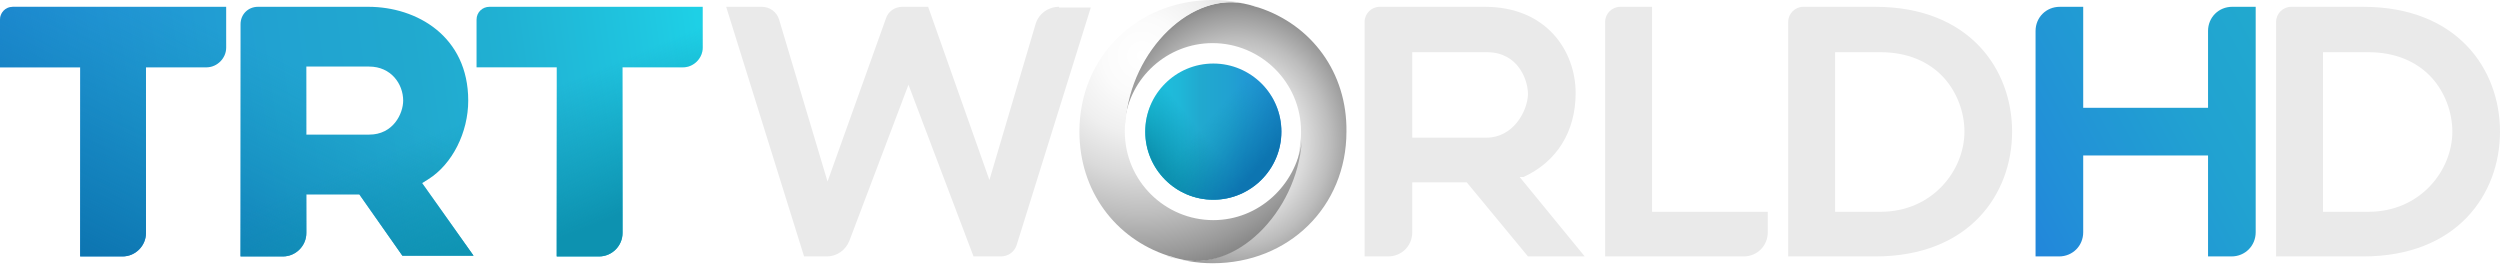
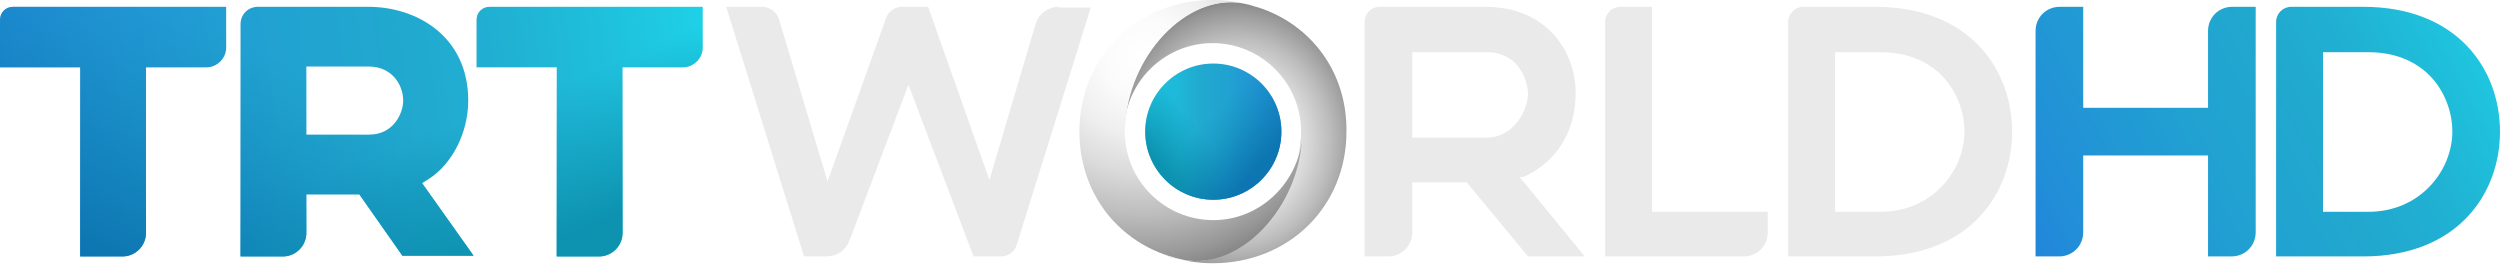
<svg xmlns="http://www.w3.org/2000/svg" xmlns:xlink="http://www.w3.org/1999/xlink" id="Layer_1" width="352.53" height="37.12" version="1.1" viewBox="0 0 330.5 34.8" xml:space="preserve">
  <defs id="defs205">
    <linearGradient id="linearGradient946" x1="330.5" x2="269.1" y1=".515" y2="33.9" gradientUnits="userSpaceOnUse" xlink:href="#SVGID_8_" />
    <linearGradient id="linearGradient948" x1="93.857" x2="3.09" y1="14.335" y2="27.192" gradientUnits="userSpaceOnUse" xlink:href="#SVGID_8_" />
  </defs>
-   <style id="style3" type="text/css">
- 	.st0{fill:#EAEAEA;}
- 	.st1{fill:url(#SVGID_1_);}
- 	.st2{fill:url(#SVGID_2_);}
- 	.st3{fill:url(#SVGID_3_);}
- 	.st4{fill:url(#SVGID_4_);}
- 	.st5{fill:url(#SVGID_5_);}
- 	.st6{fill:url(#SVGID_6_);}
- 	.st7{fill:url(#SVGID_7_);}
- 	.st8{fill:url(#SVGID_8_);}
- 	.st9{fill:url(#SVGID_9_);}
- 	.st10{fill:url(#SVGID_10_);}
- 	.st11{fill:url(#SVGID_11_);}
- 	.st12{fill:url(#SVGID_12_);}
- 	.st13{fill:url(#SVGID_13_);}
- 	.st14{fill:url(#SVGID_14_);}
- </style>
  <path id="path9" class="st0" d="m140 0.9c-1.4 0-2.7 0.9-3.1 2.3l-6.1 20.6-8.1-22.9h-3.4c-1 0-1.9 0.6-2.2 1.6l-7.7 21.5-6.4-21.4c-0.3-1-1.2-1.7-2.3-1.7h-4.7l10.3 33h3c1.3 0 2.5-0.8 3-2.1l7.8-20.6 8.6 22.7h3.6c1 0 1.8-0.6 2.1-1.5l9.8-31.4h-4.2z" fill="#eaeaea" />
  <path id="path11" class="st0" d="m218.5 0.9h-4.3c-1.1 0-2 0.9-2 2v31h18.3c1.8 0 3.2-1.4 3.2-3.2v-2.7h-15.3v-27.1z" fill="#eaeaea" />
-   <path id="path13" class="st0" d="m201.4 23.4c4.4-2 6.9-6 6.9-11.1 0-5.5-3.8-11.4-12-11.4h-13.9c-1.1 0-2 0.9-2 2v31h3.1c1.8 0 3.2-1.4 3.2-3.2v-6.6h7.2l8.1 9.8h7.5l-8.6-10.5zm-4.9-5.2h-9.8v-11.3h9.9c2.1 0 3.4 1 4.1 1.9 0.8 1 1.3 2.4 1.3 3.7-0.1 2.3-2 5.7-5.5 5.7z" fill="#eaeaea" />
+   <path id="path13" class="st0" d="m201.4 23.4c4.4-2 6.9-6 6.9-11.1 0-5.5-3.8-11.4-12-11.4h-13.9c-1.1 0-2 0.9-2 2v31h3.1c1.8 0 3.2-1.4 3.2-3.2v-6.6h7.2l8.1 9.8h7.5l-8.6-10.5zm-4.9-5.2h-8-1.2-0.6v-11.3h9.9c2.1 0 3.4 1 4.1 1.9 0.8 1 1.3 2.4 1.3 3.7-0.1 2.3-2 5.7-5.5 5.7z" fill="#eaeaea" />
  <path id="path15" class="st0" d="m247.9 0.9h-9.5c-1.1 0-2 0.9-2 2v31h11.5c12.5 0 18.1-8.3 18.1-16.5s-5.6-16.5-18.1-16.5zm0.7 27.1h-6v-21.1h6c3.5 0 6.4 1.2 8.4 3.4 1.7 1.9 2.7 4.5 2.7 7.1 0 5.1-4.2 10.6-11.1 10.6z" fill="#eaeaea" />
  <g id="g17">
    <g id="g19">
      <linearGradient id="SVGID_1_" x1="143.76" x2="162.17" y1="22.151" y2="22.151" gradientTransform="matrix(.981 0 0 .981 10.326 -4.3374)" gradientUnits="userSpaceOnUse">
        <stop id="stop22" stop-color="#1ED0E6" offset="0" />
        <stop id="stop24" stop-color="#1EBEDC" offset=".12" />
        <stop id="stop26" stop-color="#1FB7D8" offset=".256" />
        <stop id="stop28" stop-color="#21A9CF" offset=".405" />
        <stop id="stop30" stop-color="#21A2D1" offset=".605" />
        <stop id="stop32" stop-color="#228FD8" offset=".897" />
        <stop id="stop34" stop-color="#2286DB" offset="1" />
      </linearGradient>
      <circle id="circle36" class="st1" cx="160.4" cy="17.4" r="9" fill="url(#SVGID_1_)" />
      <linearGradient id="SVGID_2_" x1="153.54" x2="159.38" y1="22.819" y2="18.187" gradientUnits="userSpaceOnUse">
        <stop id="stop39" stop-color="#0D92B0" offset=".061" />
        <stop id="stop41" stop-color="#0D92B0" stop-opacity="0" offset="1" />
      </linearGradient>
      <circle id="circle43" class="st2" cx="160.4" cy="17.4" r="9" fill="url(#SVGID_2_)" />
      <linearGradient id="SVGID_3_" x1="166.08" x2="159.23" y1="22.42" y2="16.378" gradientUnits="userSpaceOnUse">
        <stop id="stop46" stop-color="#0D75B1" offset="0" />
        <stop id="stop48" stop-color="#0D7DB1" stop-opacity=".607" offset=".393" />
        <stop id="stop50" stop-color="#0D92B0" stop-opacity=".01" offset=".99" />
        <stop id="stop52" stop-color="#0D92B0" stop-opacity="0" offset="1" />
      </linearGradient>
      <circle id="circle54" class="st3" cx="160.4" cy="17.4" r="9" fill="url(#SVGID_3_)" />
    </g>
    <radialGradient id="SVGID_4_" cx="163.47" cy="18.786" r="19.147" gradientTransform="matrix(0 -1 .8971 0 146.62 182.26)" gradientUnits="userSpaceOnUse">
      <stop id="stop57" stop-color="#fff" offset="0" />
      <stop id="stop59" stop-color="#FBFBFB" offset=".175" />
      <stop id="stop61" stop-color="#EFEFEF" offset=".354" />
      <stop id="stop63" stop-color="#DADADA" offset=".535" />
      <stop id="stop65" stop-color="#BDBDBD" offset=".717" />
      <stop id="stop67" stop-color="#999" offset=".899" />
      <stop id="stop69" stop-color="#818181" offset="1" />
    </radialGradient>
    <path id="path71" class="st4" d="m166.4 1c-0.5-0.1-0.9-0.3-1.4-0.4-7.5-2-15.6 6.1-16.3 15.5 0.6-5.8 5.6-10.4 11.6-10.4 6.4 0 11.7 5.2 11.7 11.7 0 0.4 0 0.9-0.1 1.3-0.7 9.4-8.8 17.5-16.3 15.5-0.5-0.1-0.9-0.2-1.4-0.4 1.9 0.6 3.9 1 6.1 1 10.1 0 17.7-7.5 17.7-17.4 0.1-7.8-4.6-14.1-11.6-16.4z" fill="url(#SVGID_4_)" />
    <radialGradient id="SVGID_5_" cx="150.94" cy="7.371" r="29.269" gradientUnits="userSpaceOnUse">
      <stop id="stop74" stop-color="#fff" offset="0" />
      <stop id="stop76" stop-color="#FBFBFB" offset=".175" />
      <stop id="stop78" stop-color="#EFEFEF" offset=".354" />
      <stop id="stop80" stop-color="#DADADA" offset=".535" />
      <stop id="stop82" stop-color="#BDBDBD" offset=".717" />
      <stop id="stop84" stop-color="#999" offset=".899" />
      <stop id="stop86" stop-color="#818181" offset="1" />
    </radialGradient>
    <path id="path88" class="st5" d="m160.4 29.1c-6.4 0-11.7-5.2-11.7-11.7 0-0.4 0-0.9 0.1-1.3 0.7-9.4 8.8-17.5 16.3-15.5 0.5 0.1 0.9 0.2 1.4 0.4-1.9-0.6-3.9-1-6.1-1-10.1 0-17.7 7.5-17.7 17.4 0 7.8 4.7 14.1 11.7 16.4 0.5 0.1 0.9 0.3 1.4 0.4 7.5 2 15.6-6.1 16.3-15.5-0.8 5.8-5.7 10.4-11.7 10.4z" fill="url(#SVGID_5_)" />
  </g>
  <g id="g92">
    <linearGradient id="SVGID_6_" x1="92.575" x2="1.807" y1="11.152" y2="24.01" gradientUnits="userSpaceOnUse">
      <stop id="stop95" stop-color="#1ED0E6" offset="0" />
      <stop id="stop97" stop-color="#1FC6E0" offset=".079" />
      <stop id="stop99" stop-color="#20B1D3" offset=".276" />
      <stop id="stop101" stop-color="#21A9CF" offset=".405" />
      <stop id="stop103" stop-color="#21A2D1" offset=".605" />
      <stop id="stop105" stop-color="#228FD8" offset=".897" />
      <stop id="stop107" stop-color="#2286DB" offset="1" />
    </linearGradient>
-     <path id="path109" class="st6" d="m48.7 0.9h-14.6c-1.3 0-2.3 1-2.3 2.3v30.7h5.6c1.7 0 3.1-1.4 3.1-3.1v-5.1h7l5.7 8.1h9.4l-6.8-9.6 0.8-0.5c3.2-2 5.3-6.2 5.3-10.4 0-8.5-6.8-12.4-13.2-12.4zm0.1 16.9h-8.3v-9h8.3c2.9 0 4.5 2.3 4.5 4.5 0 1.7-1.3 4.5-4.5 4.5z" fill="url(#SVGID_6_)" />
+     <path id="path109" class="st6" d="m48.7 0.9h-14.6c-1.3 0-2.3 1-2.3 2.3v30.7h5.6c1.7 0 3.1-1.4 3.1-3.1v-5.1h7l5.7 8.1h9.4l-6.8-9.6 0.8-0.5c3.2-2 5.3-6.2 5.3-10.4 0-8.5-6.8-12.4-13.2-12.4zm0.1 16.9h-5.9-2.4v-9h8.3c2.9 0 4.5 2.3 4.5 4.5 0 1.7-1.3 4.5-4.5 4.5z" fill="url(#SVGID_6_)" />
    <linearGradient id="SVGID_7_" x1="91.395" x2=".626" y1="5.757" y2="18.614" gradientUnits="userSpaceOnUse">
      <stop id="stop112" stop-color="#1ED0E6" offset="0" />
      <stop id="stop114" stop-color="#1FC6E0" offset=".079" />
      <stop id="stop116" stop-color="#20B1D3" offset=".276" />
      <stop id="stop118" stop-color="#21A9CF" offset=".405" />
      <stop id="stop120" stop-color="#21A2D1" offset=".605" />
      <stop id="stop122" stop-color="#228FD8" offset=".897" />
      <stop id="stop124" stop-color="#2286DB" offset="1" />
    </linearGradient>
-     <path id="path126" class="st7" d="m10.6 33.9h5.6c1.7 0 3.1-1.4 3.1-3.1v-21.9h8c1.4 0 2.6-1.2 2.6-2.6v-5.4h-28.2c-1 0-1.7 0.8-1.7 1.7v6.3h10.6z" fill="url(#SVGID_7_)" />
+     <path id="path126" class="st7" d="m10.6 33.9h5.6c1.7 0 3.1-1.4 3.1-3.1v-19.8-2.1h8c1.4 0 2.6-1.2 2.6-2.6v-5.4h-28.2c-1 0-1.7 0.8-1.7 1.7v6.3h10.6z" fill="url(#SVGID_7_)" />
    <linearGradient id="SVGID_8_" x1="93.857" x2="3.09" y1="14.335" y2="27.192" gradientUnits="userSpaceOnUse">
      <stop id="stop129" stop-color="#1ED0E6" offset="0" />
      <stop id="stop131" stop-color="#1FC6E0" offset=".079" />
      <stop id="stop133" stop-color="#20B1D3" offset=".276" />
      <stop id="stop135" stop-color="#21A9CF" offset=".405" />
      <stop id="stop137" stop-color="#21A2D1" offset=".605" />
      <stop id="stop139" stop-color="#228FD8" offset=".897" />
      <stop id="stop141" stop-color="#2286DB" offset="1" />
    </linearGradient>
    <path id="path143" class="st8" d="m73.6 33.9h5.6c1.7 0 3.1-1.4 3.1-3.1v-21.9h8c1.4 0 2.6-1.2 2.6-2.6v-5.4h-28.2c-0.9 0-1.7 0.7-1.7 1.7v6.3h10.6z" fill="url(#linearGradient948)" />
  </g>
  <g id="g145">
    <linearGradient id="SVGID_9_" x1="34.48" x2="49.455" y1="44.446" y2="13.664" gradientUnits="userSpaceOnUse">
      <stop id="stop148" stop-color="#0D75B1" offset="0" />
      <stop id="stop150" stop-color="#0D7DB1" stop-opacity=".607" offset=".393" />
      <stop id="stop152" stop-color="#0D92B0" stop-opacity=".01" offset=".99" />
      <stop id="stop154" stop-color="#0D92B0" stop-opacity="0" offset="1" />
    </linearGradient>
-     <path id="path156" class="st9" d="m48.7 0.9h-14.6c-1.3 0-2.3 1-2.3 2.3v30.7h5.6c1.7 0 3.1-1.4 3.1-3.1v-5.1h7l5.7 8.1h9.4l-6.8-9.6 0.8-0.5c3.2-2 5.3-6.2 5.3-10.4 0-8.5-6.8-12.4-13.2-12.4zm0.1 16.9h-8.3v-9h8.3c2.9 0 4.5 2.3 4.5 4.5 0 1.7-1.3 4.5-4.5 4.5z" fill="url(#SVGID_9_)" />
+     <path id="path156" class="st9" d="m48.7 0.9h-14.6c-1.3 0-2.3 1-2.3 2.3v30.7h5.6c1.7 0 3.1-1.4 3.1-3.1v-5.1h7l5.7 8.1h9.4l-6.8-9.6 0.8-0.5c3.2-2 5.3-6.2 5.3-10.4 0-8.5-6.8-12.4-13.2-12.4zm0.1 16.9h-5.9-2.4v-9h8.3c2.9 0 4.5 2.3 4.5 4.5 0 1.7-1.3 4.5-4.5 4.5z" fill="url(#SVGID_9_)" />
    <linearGradient id="SVGID_10_" x1="3.47" x2="18.445" y1="29.562" y2="-1.22" gradientUnits="userSpaceOnUse">
      <stop id="stop159" stop-color="#0D75B1" offset="0" />
      <stop id="stop161" stop-color="#0D7DB1" stop-opacity=".607" offset=".393" />
      <stop id="stop163" stop-color="#0D92B0" stop-opacity=".01" offset=".99" />
      <stop id="stop165" stop-color="#0D92B0" stop-opacity="0" offset="1" />
    </linearGradient>
-     <path id="path167" class="st10" d="m10.6 33.9h5.6c1.7 0 3.1-1.4 3.1-3.1v-21.9h8c1.4 0 2.6-1.2 2.6-2.6v-5.4h-28.2c-1 0-1.7 0.8-1.7 1.7v6.3h10.6z" fill="url(#SVGID_10_)" />
+     <path id="path167" class="st10" d="m10.6 33.9h5.6c1.7 0 3.1-1.4 3.1-3.1v-19.8-2.1h8c1.4 0 2.6-1.2 2.6-2.6v-5.4h-28.2c-1 0-1.7 0.8-1.7 1.7v6.3h10.6z" fill="url(#SVGID_10_)" />
    <linearGradient id="SVGID_11_" x1="54.669" x2="69.645" y1="53.863" y2="23.081" gradientUnits="userSpaceOnUse">
      <stop id="stop170" stop-color="#0D75B1" offset="0" />
      <stop id="stop172" stop-color="#0D7DB1" stop-opacity=".607" offset=".393" />
      <stop id="stop174" stop-color="#0D92B0" stop-opacity=".01" offset=".99" />
      <stop id="stop176" stop-color="#0D92B0" stop-opacity="0" offset="1" />
    </linearGradient>
    <path id="path178" class="st11" d="m73.6 33.9h5.6c1.7 0 3.1-1.4 3.1-3.1v-21.9h8c1.4 0 2.6-1.2 2.6-2.6v-5.4h-28.2c-0.9 0-1.7 0.7-1.7 1.7v6.3h10.6z" fill="url(#SVGID_11_)" />
  </g>
  <g id="g180">
    <linearGradient id="SVGID_12_" x1="54.441" x2="46.746" y1="40.73" y2="22.011" gradientUnits="userSpaceOnUse">
      <stop id="stop183" stop-color="#0D92B0" offset=".061" />
      <stop id="stop185" stop-color="#0D92B0" stop-opacity="0" offset="1" />
    </linearGradient>
-     <path id="path187" class="st12" d="m48.7 0.9h-14.6c-1.3 0-2.3 1-2.3 2.3v30.7h5.6c1.7 0 3.1-1.4 3.1-3.1v-5.1h7l5.7 8.1h9.4l-6.8-9.6 0.8-0.5c3.2-2 5.3-6.2 5.3-10.4 0-8.5-6.8-12.4-13.2-12.4zm0.1 16.9h-8.3v-9h8.3c2.9 0 4.5 2.3 4.5 4.5 0 1.7-1.3 4.5-4.5 4.5z" fill="url(#SVGID_12_)" />
+     <path id="path187" class="st12" d="m48.7 0.9h-14.6c-1.3 0-2.3 1-2.3 2.3v30.7h5.6c1.7 0 3.1-1.4 3.1-3.1v-5.1h7l5.7 8.1h9.4l-6.8-9.6 0.8-0.5c3.2-2 5.3-6.2 5.3-10.4 0-8.5-6.8-12.4-13.2-12.4zm0.1 16.9h-5.9-2.4v-9h8.3c2.9 0 4.5 2.3 4.5 4.5 0 1.7-1.3 4.5-4.5 4.5z" fill="url(#SVGID_12_)" />
    <linearGradient id="SVGID_13_" x1="33.158" x2="25.463" y1="49.308" y2="30.59" gradientUnits="userSpaceOnUse">
      <stop id="stop190" stop-color="#0D92B0" offset=".061" />
      <stop id="stop192" stop-color="#0D92B0" stop-opacity="0" offset="1" />
    </linearGradient>
-     <path id="path194" class="st13" d="m10.6 33.9h5.6c1.7 0 3.1-1.4 3.1-3.1v-21.9h8c1.4 0 2.6-1.2 2.6-2.6v-5.4h-28.2c-1 0-1.7 0.8-1.7 1.7v6.3h10.6z" fill="url(#SVGID_13_)" />
+     <path id="path194" class="st13" d="m10.6 33.9h5.6c1.7 0 3.1-1.4 3.1-3.1v-19.8-2.1h8c1.4 0 2.6-1.2 2.6-2.6v-5.4h-28.2c-1 0-1.7 0.8-1.7 1.7v6.3h10.6z" fill="url(#SVGID_13_)" />
    <linearGradient id="SVGID_14_" x1="87.249" x2="79.554" y1="27.584" y2="8.865" gradientUnits="userSpaceOnUse">
      <stop id="stop197" stop-color="#0D92B0" offset=".061" />
      <stop id="stop199" stop-color="#0D92B0" stop-opacity="0" offset="1" />
    </linearGradient>
    <path id="path201" class="st14" d="m73.6 33.9h5.6c1.7 0 3.1-1.4 3.1-3.1v-21.9h8c1.4 0 2.6-1.2 2.6-2.6v-5.4h-28.2c-0.9 0-1.7 0.7-1.7 1.7v6.3h10.6z" fill="url(#SVGID_14_)" />
  </g>
  <g id="g930" fill="url(#linearGradient946)">
-     <path id="path15-0" class="st0" d="m312.4 0.9h-9.5c-1.1 0-2 0.9-2 2v31h11.5c12.5 0 18.1-8.3 18.1-16.5s-5.6-16.5-18.1-16.5zm0.7 27.1h-6v-21.1h6c3.5 0 6.4 1.2 8.4 3.4 1.7 1.9 2.7 4.5 2.7 7.1 0 5.1-4.2 10.6-11.1 10.6z" />
+     <path id="path15-0" class="st0" d="m312.4 0.9h-9.5c-1.1 0-2 0.9-2 2v31h11.5c12.5 0 18.1-8.3 18.1-16.5 0-8.2-5.6-16.5-18.1-16.5zm0.7 27.1h-6v-21.1h6c3.5 0 6.4 1.2 8.4 3.4 1.7 1.9 2.7 4.5 2.7 7.1 0 5.1-4.2 10.6-11.1 10.6z" />
    <path id="path13-3-1-2" d="m272.3 0.901c-1.8 0-3.199 1.399-3.199 3.199v29.8h3.1c1.8 0 3.199-1.401 3.199-3.201v-10.15h16.503v13.35h3.1c1.8 0 3.199-1.401 3.199-3.201v-29.799h-3.1c-1.8 0-3.199 1.399-3.199 3.199v10.151h-16.503v-13.35h-2z" />
  </g>
</svg>
